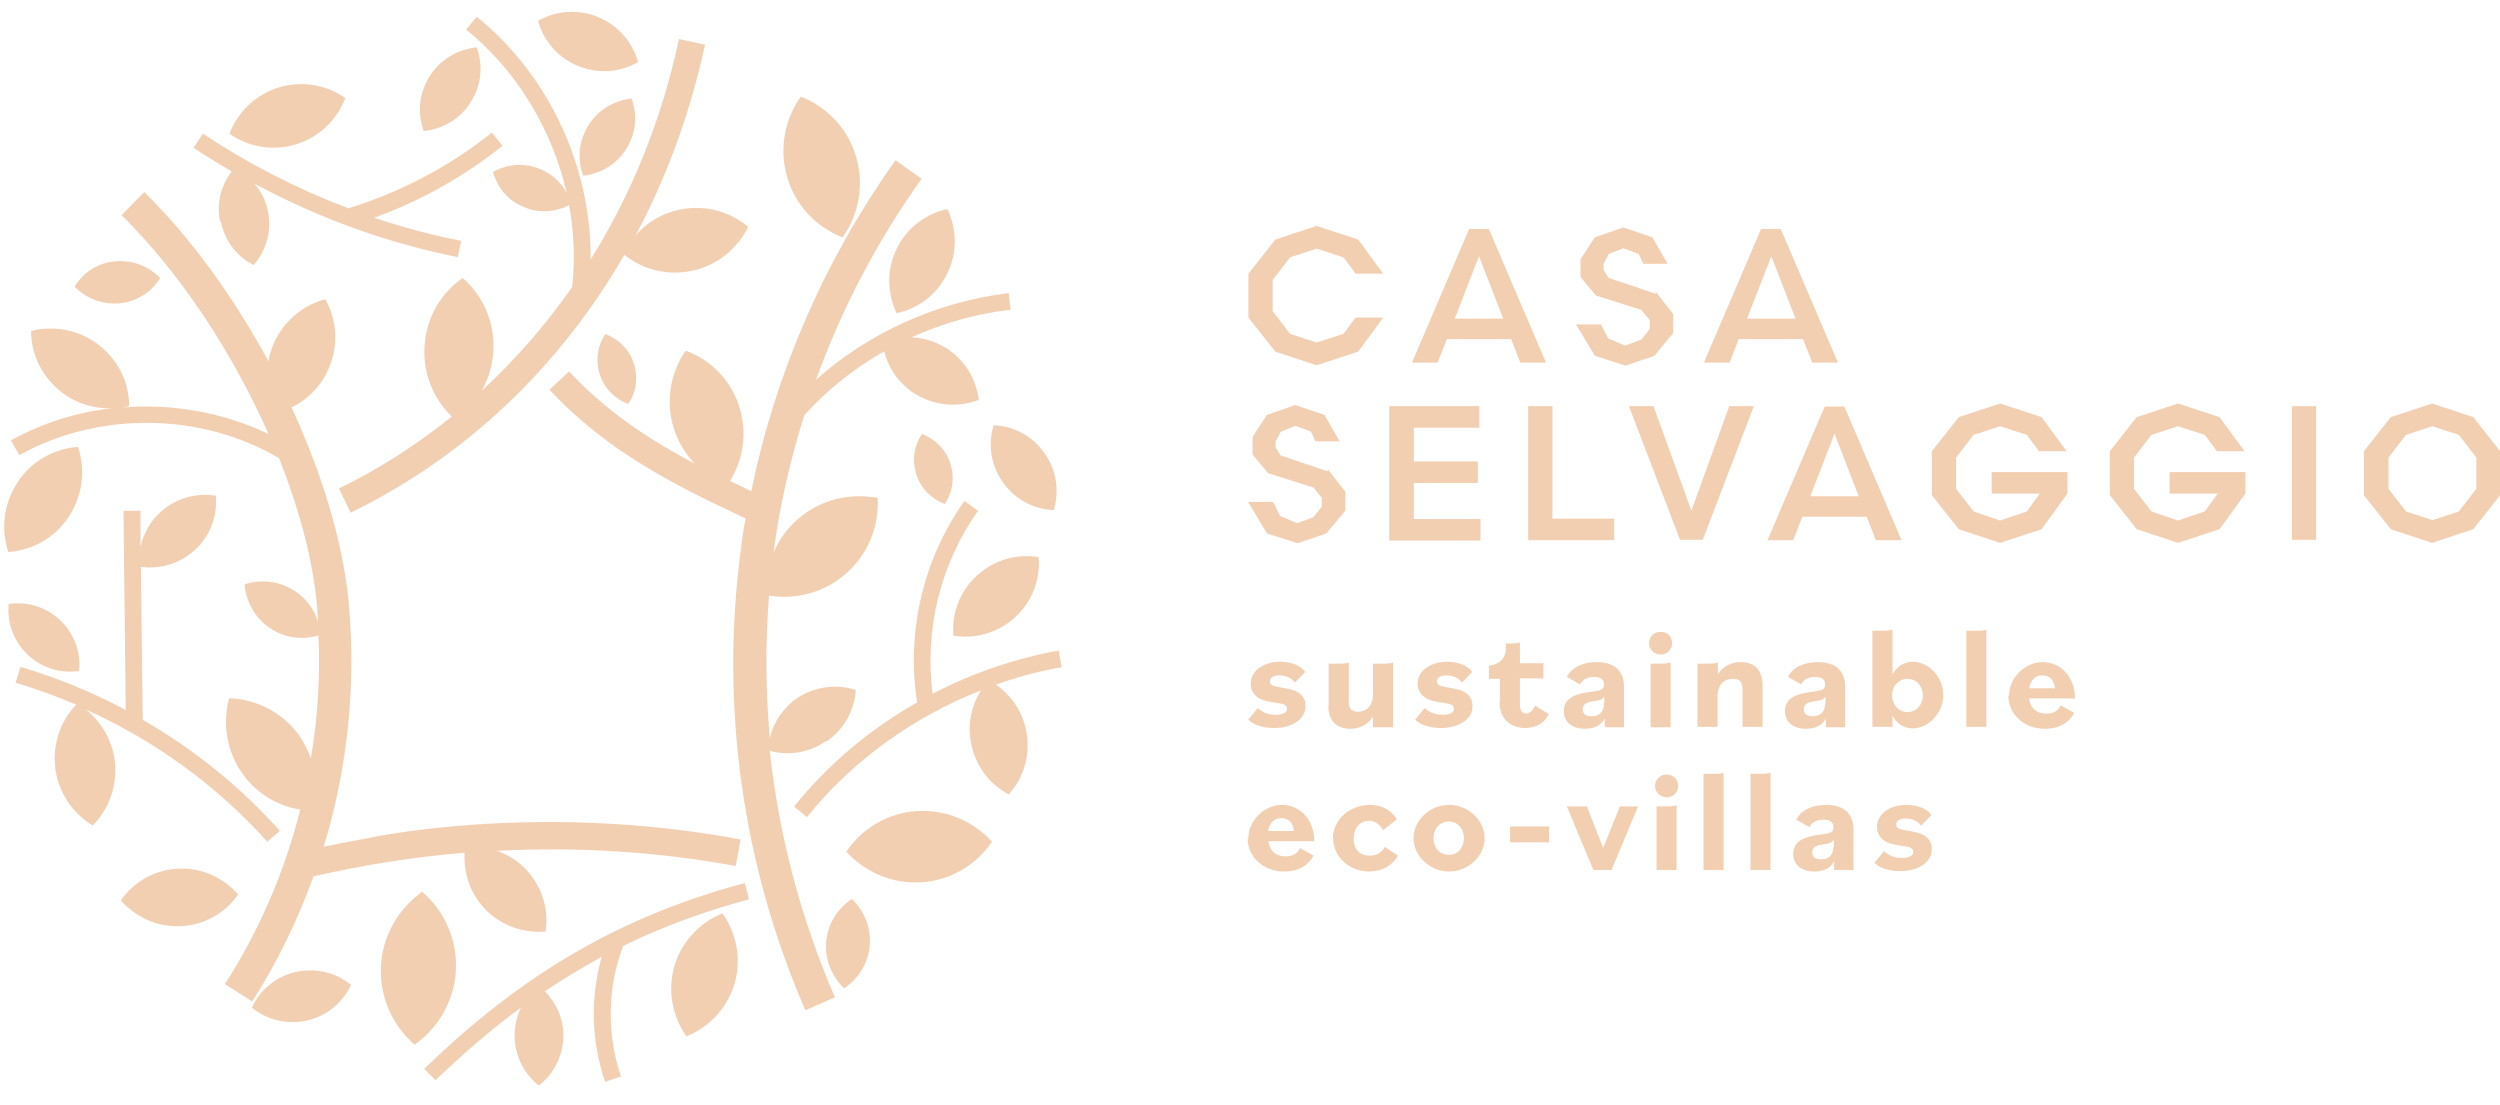
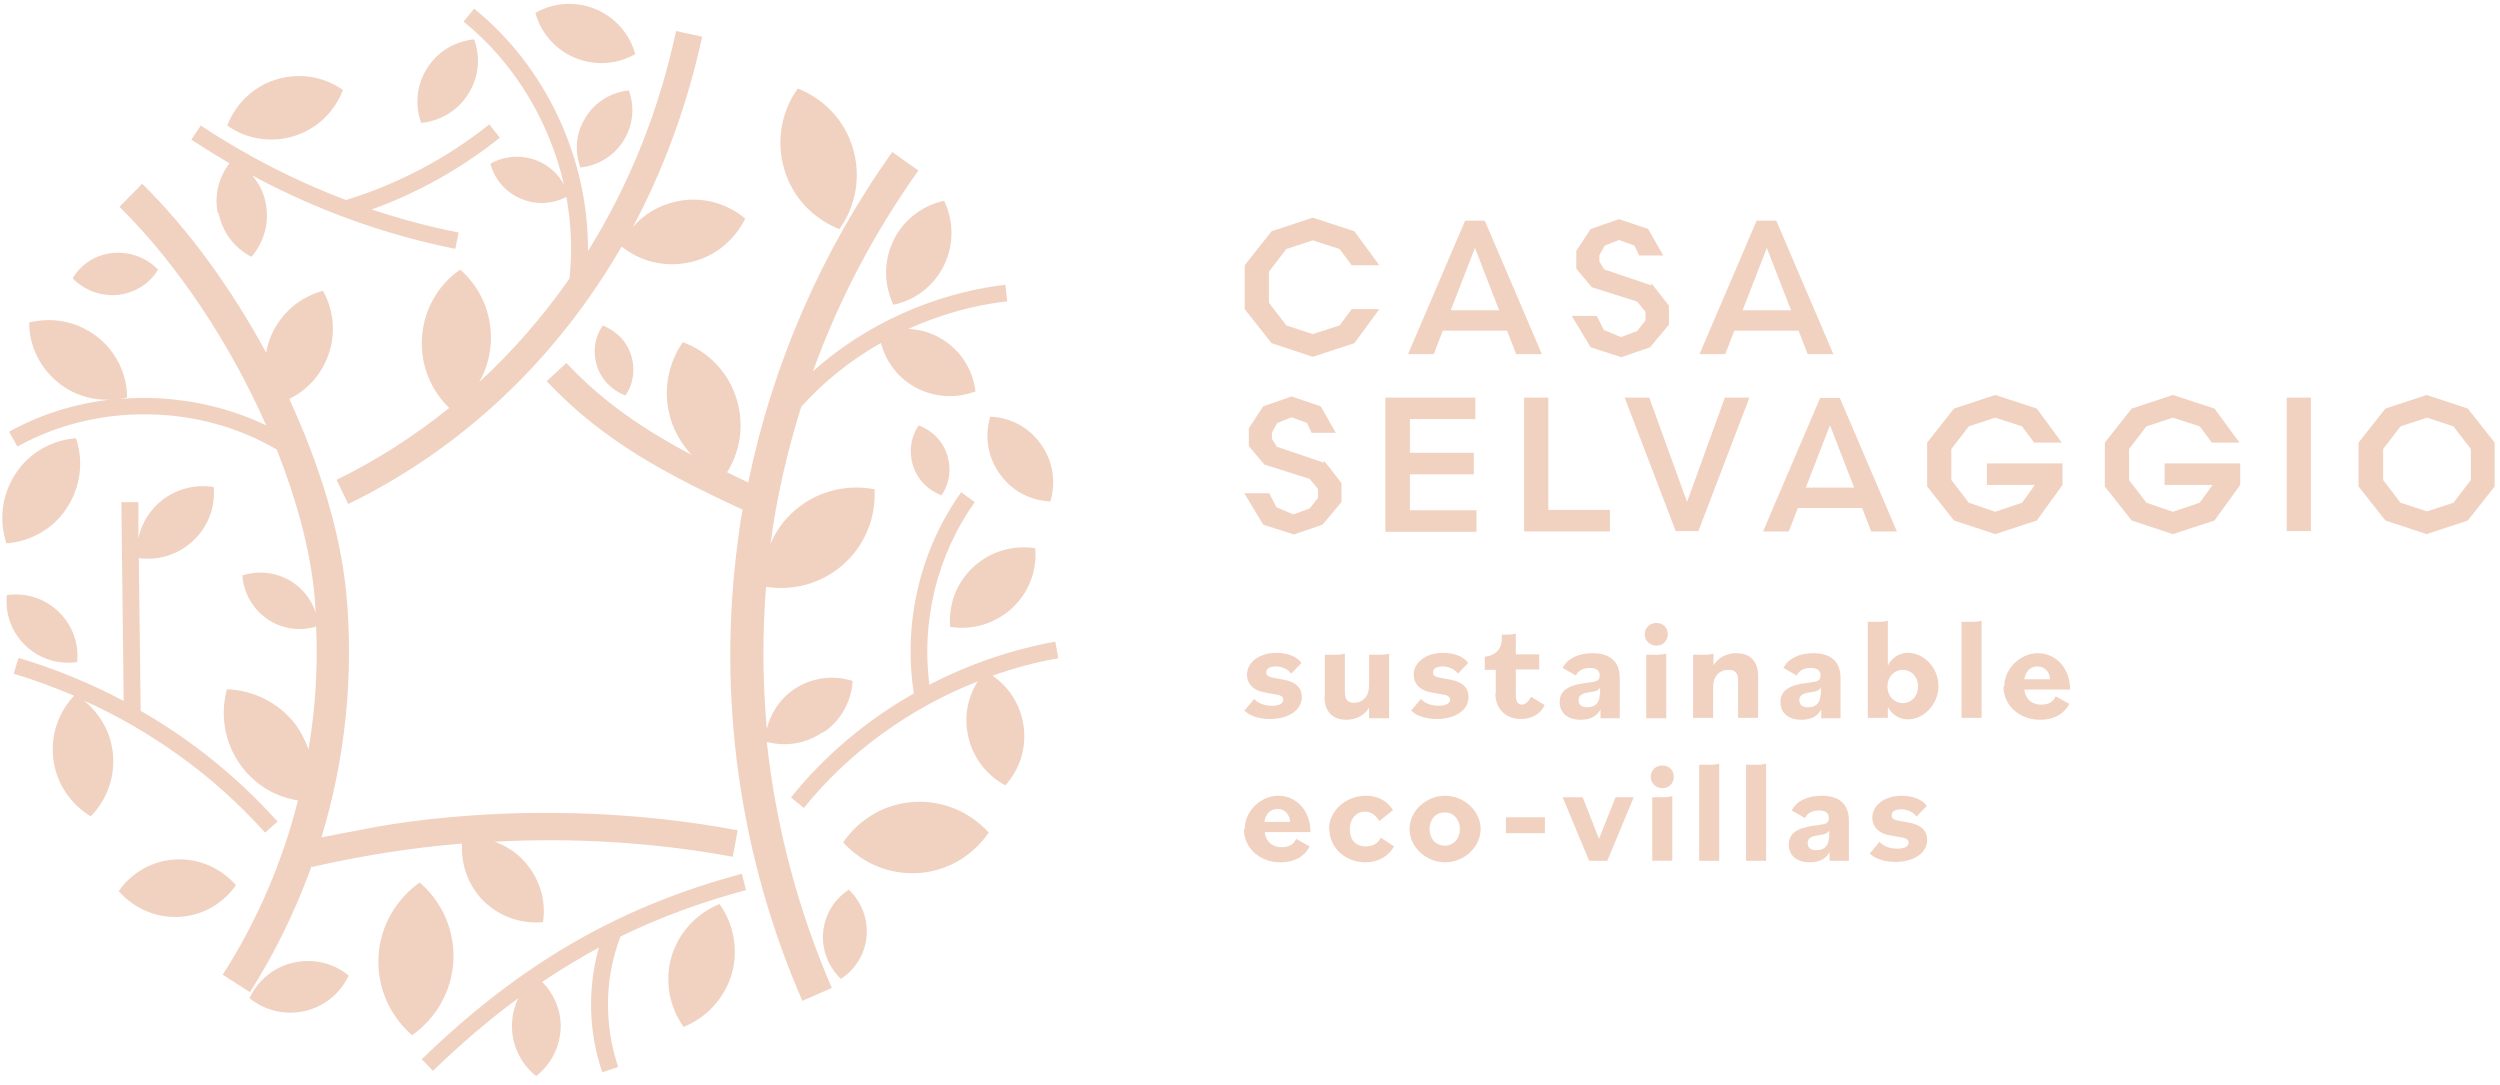
- <svg xmlns="http://www.w3.org/2000/svg" width="120" height="53" viewBox="0 0 120 53" fill="none">
-   <path d="M49.854 26.737C49.945 27.791 49.563 28.863 48.727 29.627C47.891 30.39 46.801 30.681 45.765 30.517C45.674 29.463 46.055 28.391 46.891 27.627C47.727 26.864 48.818 26.573 49.854 26.737ZM43.038 11.943C42.548 12.96 42.584 14.087 43.038 15.032C44.074 14.814 44.983 14.142 45.474 13.124C45.965 12.106 45.928 10.979 45.474 10.034C44.456 10.252 43.529 10.925 43.038 11.943ZM40.439 11.397C41.221 10.307 41.493 8.889 41.094 7.526C40.694 6.145 39.676 5.127 38.44 4.636C37.659 5.727 37.386 7.144 37.786 8.508C38.186 9.889 39.203 10.907 40.439 11.397ZM44.002 38.932C42.584 39.023 41.366 39.786 40.621 40.877C41.512 41.858 42.82 42.44 44.238 42.349C45.656 42.258 46.873 41.495 47.618 40.404C46.728 39.423 45.419 38.841 44.002 38.932ZM47.8 32.862C48.836 32.498 49.89 32.207 50.963 32.026L50.817 31.226C48.709 31.608 46.655 32.316 44.765 33.298C44.365 30.226 45.147 27.046 46.946 24.52L46.292 24.047C44.311 26.828 43.493 30.335 44.02 33.716C41.748 35.006 39.731 36.697 38.113 38.714L38.731 39.223C40.894 36.533 43.82 34.425 47.091 33.134C46.637 33.843 46.437 34.734 46.601 35.624C46.801 36.751 47.491 37.642 48.418 38.132C49.127 37.351 49.472 36.26 49.272 35.152C49.109 34.188 48.545 33.371 47.8 32.862ZM21.883 46.566C21.956 45.075 21.32 43.712 20.265 42.803C19.139 43.603 18.357 44.893 18.284 46.384C18.212 47.874 18.848 49.237 19.902 50.146C21.029 49.346 21.81 48.056 21.883 46.566ZM44.256 20.83C43.874 21.375 43.765 22.084 43.983 22.775C44.202 23.465 44.729 23.956 45.347 24.192C45.728 23.647 45.837 22.938 45.619 22.248C45.401 21.557 44.874 21.066 44.256 20.83ZM29.062 16.032C28.68 16.577 28.571 17.286 28.789 17.977C29.008 18.667 29.535 19.158 30.152 19.394C30.534 18.849 30.643 18.14 30.425 17.45C30.207 16.759 29.68 16.268 29.062 16.032ZM14.195 46.656C13.232 46.874 12.468 47.529 12.087 48.365C12.796 48.946 13.759 49.201 14.74 48.983C15.704 48.765 16.467 48.11 16.849 47.274C16.14 46.693 15.177 46.438 14.195 46.656ZM11.432 42.931C10.724 42.131 9.688 41.64 8.543 41.695C7.398 41.749 6.398 42.349 5.798 43.221C6.507 44.021 7.543 44.512 8.688 44.457C9.833 44.403 10.833 43.803 11.432 42.931ZM39.676 35.588C40.53 35.006 41.021 34.079 41.075 33.116C40.167 32.825 39.131 32.934 38.258 33.516C37.568 33.989 37.132 34.679 36.95 35.424C36.75 33.153 36.732 30.881 36.913 28.591C38.186 28.791 39.531 28.463 40.585 27.555C41.675 26.61 42.202 25.247 42.13 23.901C40.803 23.647 39.385 23.974 38.295 24.919C37.768 25.374 37.386 25.919 37.132 26.519C37.132 26.519 37.132 26.519 37.132 26.5C37.422 24.283 37.931 22.084 38.604 19.939C39.676 18.74 40.985 17.686 42.439 16.868C42.657 17.704 43.184 18.467 43.983 18.94C44.929 19.503 46.037 19.558 46.982 19.194C46.855 18.177 46.292 17.231 45.347 16.668C44.838 16.359 44.292 16.214 43.747 16.195C45.238 15.523 46.855 15.05 48.509 14.869L48.418 14.069C44.947 14.487 41.657 15.995 39.167 18.231C40.403 14.814 42.111 11.561 44.238 8.58L42.984 7.69C39.585 12.451 37.222 17.904 36.059 23.574C35.714 23.411 35.369 23.247 35.041 23.084C35.678 22.066 35.877 20.794 35.496 19.558C35.096 18.249 34.115 17.268 32.915 16.832C32.188 17.867 31.934 19.231 32.334 20.539C32.533 21.194 32.897 21.775 33.333 22.248C31.17 21.103 29.135 19.776 27.317 17.831L26.372 18.704C29.153 21.684 32.37 23.284 35.787 24.883C35.696 25.355 35.623 25.846 35.569 26.319C34.551 33.843 35.623 41.513 38.658 48.492L40.076 47.874C38.44 44.094 37.386 40.095 36.95 36.042C37.822 36.279 38.804 36.151 39.621 35.588H39.676ZM3.799 32.207C3.89 31.335 3.581 30.426 2.89 29.772C2.2 29.118 1.291 28.863 0.419 28.991C0.328 29.863 0.637 30.772 1.327 31.426C2.018 32.08 2.927 32.335 3.799 32.207ZM3.308 24.792C3.981 23.756 4.108 22.538 3.745 21.448C2.6 21.539 1.509 22.12 0.837 23.156C0.164 24.192 0.037 25.41 0.4 26.5C1.545 26.41 2.636 25.828 3.308 24.792ZM32.37 46.365C32.025 47.565 32.279 48.801 32.951 49.746C34.024 49.31 34.896 48.419 35.26 47.22C35.605 46.02 35.35 44.784 34.678 43.839C33.606 44.275 32.733 45.166 32.37 46.365ZM39.658 45.202C39.585 46.075 39.931 46.874 40.512 47.438C41.185 47.002 41.675 46.257 41.748 45.384C41.821 44.512 41.475 43.712 40.894 43.149C40.221 43.585 39.731 44.33 39.658 45.202ZM48.145 23.156C48.727 23.992 49.636 24.447 50.581 24.483C50.853 23.574 50.726 22.575 50.127 21.739C49.545 20.903 48.636 20.448 47.691 20.412C47.419 21.321 47.546 22.32 48.145 23.156ZM28.244 6.018C27.772 6.763 27.699 7.653 27.99 8.435C28.808 8.344 29.589 7.908 30.062 7.144C30.534 6.399 30.607 5.509 30.316 4.727C29.498 4.818 28.717 5.254 28.244 6.018ZM22.592 4.909C23.119 4.091 23.192 3.128 22.883 2.274C21.992 2.364 21.138 2.837 20.629 3.655C20.102 4.473 20.029 5.436 20.338 6.29C21.229 6.199 22.083 5.727 22.592 4.909ZM14.213 6.926C15.34 6.581 16.176 5.745 16.576 4.709C15.685 4.073 14.504 3.855 13.377 4.2C12.25 4.545 11.414 5.381 11.014 6.417C11.905 7.054 13.086 7.272 14.213 6.926ZM27.735 3.164C28.717 3.564 29.771 3.473 30.625 2.982C30.371 2.037 29.68 1.219 28.717 0.82C27.735 0.42 26.681 0.511 25.827 1.001C26.081 1.946 26.772 2.764 27.735 3.164ZM5.744 14.56C6.58 14.469 7.289 14.014 7.688 13.342C7.143 12.779 6.362 12.47 5.526 12.542C4.69 12.615 3.981 13.088 3.581 13.76C4.126 14.323 4.908 14.632 5.744 14.56ZM10.597 10.616C10.778 11.561 11.378 12.324 12.178 12.724C12.759 12.052 13.05 11.125 12.868 10.18C12.777 9.653 12.541 9.198 12.214 8.816C15.286 10.47 18.593 11.67 21.974 12.342L22.137 11.561C20.738 11.288 19.338 10.907 17.957 10.452C20.175 9.653 22.283 8.471 24.119 6.999L23.61 6.363C21.592 7.98 19.211 9.235 16.721 9.998C14.268 9.071 11.905 7.853 9.742 6.417L9.288 7.09C9.888 7.49 10.506 7.871 11.123 8.235C10.615 8.889 10.378 9.743 10.56 10.634L10.597 10.616ZM4.054 34.025C7.416 35.533 10.396 37.696 12.832 40.404L13.432 39.877C11.541 37.769 9.324 35.97 6.852 34.552L6.762 27.209C7.67 27.337 8.634 27.064 9.361 26.392C10.106 25.701 10.451 24.738 10.36 23.793C9.433 23.647 8.434 23.901 7.688 24.592C7.18 25.065 6.871 25.646 6.743 26.264V24.52H5.926L6.035 34.079C4.435 33.225 2.745 32.535 0.982 32.008L0.746 32.771C1.745 33.062 2.709 33.425 3.654 33.825C2.909 34.606 2.509 35.715 2.654 36.878C2.8 38.06 3.508 39.059 4.453 39.623C5.235 38.823 5.653 37.696 5.508 36.515C5.38 35.479 4.817 34.588 4.035 33.989L4.054 34.025ZM15.086 42.058C17.466 41.513 19.884 41.131 22.301 40.931C22.247 41.895 22.555 42.858 23.264 43.621C24.046 44.439 25.136 44.803 26.19 44.712C26.354 43.657 26.027 42.567 25.245 41.731C24.846 41.313 24.373 41.022 23.864 40.84C27.717 40.641 31.57 40.877 35.314 41.567L35.55 40.295C25.681 38.441 17.612 40.241 17.612 40.241C16.921 40.368 16.231 40.495 15.54 40.641C16.685 36.878 17.103 32.88 16.739 28.936C16.467 26.028 15.467 22.756 13.995 19.558C14.777 19.176 15.431 18.522 15.794 17.649C16.267 16.541 16.158 15.323 15.613 14.36C14.54 14.651 13.595 15.414 13.123 16.523C13.014 16.795 12.923 17.068 12.886 17.34C11.233 14.287 9.179 11.434 6.925 9.216L5.835 10.325C8.652 13.106 11.16 16.922 12.886 20.83C10.724 19.794 8.252 19.358 5.853 19.558C5.98 19.54 6.089 19.521 6.198 19.485C6.198 18.358 5.671 17.268 4.726 16.541C3.763 15.814 2.563 15.614 1.491 15.886C1.491 17.013 2.018 18.104 2.963 18.831C3.672 19.376 4.526 19.631 5.362 19.594C3.672 19.794 2.018 20.303 0.528 21.139L0.927 21.848C4.744 19.721 9.67 19.794 13.395 21.993C14.359 24.429 15.013 26.846 15.213 29.045C15.231 29.318 15.249 29.572 15.267 29.845C15.086 29.263 14.704 28.736 14.159 28.372C13.414 27.882 12.523 27.791 11.742 28.045C11.796 28.863 12.232 29.663 12.959 30.154C13.668 30.626 14.522 30.735 15.286 30.499C15.376 32.48 15.249 34.461 14.922 36.406C14.777 36.006 14.577 35.606 14.322 35.243C13.504 34.152 12.25 33.552 10.996 33.516C10.669 34.734 10.869 36.097 11.687 37.206C12.378 38.132 13.359 38.696 14.413 38.859C13.668 41.822 12.45 44.657 10.796 47.238L12.105 48.074C13.323 46.166 14.304 44.13 15.067 42.022L15.086 42.058ZM27.208 9.271C26.936 8.762 26.499 8.344 25.918 8.108C25.154 7.799 24.337 7.871 23.664 8.253C23.864 8.998 24.391 9.634 25.154 9.943C25.881 10.252 26.663 10.18 27.317 9.852C27.553 11.143 27.608 12.47 27.463 13.778C26.19 15.596 24.736 17.268 23.119 18.758C23.446 18.195 23.646 17.54 23.682 16.832C23.755 15.45 23.173 14.178 22.21 13.342C21.156 14.069 20.447 15.268 20.375 16.65C20.302 17.958 20.811 19.14 21.683 19.994C20.011 21.339 18.212 22.502 16.267 23.447L16.83 24.61C22.355 21.921 26.863 17.613 29.971 12.233C30.861 12.942 32.025 13.251 33.224 12.997C34.442 12.742 35.405 11.924 35.914 10.888C35.023 10.143 33.806 9.798 32.588 10.07C31.752 10.252 31.043 10.688 30.516 11.288C32.006 8.489 33.133 5.418 33.842 2.146L32.588 1.874C31.77 5.727 30.316 9.307 28.353 12.451C28.39 8.035 26.354 3.6 22.883 0.801L22.374 1.419C24.827 3.4 26.517 6.254 27.208 9.289V9.271ZM20.338 51.273L20.901 51.854C22.265 50.546 23.61 49.383 25.009 48.365C24.809 48.765 24.7 49.219 24.7 49.71C24.7 50.673 25.154 51.545 25.863 52.109C26.572 51.563 27.026 50.691 27.045 49.728C27.045 48.892 26.699 48.129 26.154 47.583C27.045 46.983 27.953 46.438 28.88 45.929C28.335 47.856 28.371 49.982 29.044 51.927L29.807 51.673C29.116 49.637 29.153 47.365 29.916 45.402C31.806 44.475 33.806 43.748 35.95 43.167L35.75 42.385C29.843 43.967 25.1 46.711 20.375 51.291L20.338 51.273Z" fill="#F3CFB2" />
-   <path d="M59.923 34.527L60.377 33.981C60.541 34.163 60.832 34.309 61.232 34.309C61.577 34.309 61.777 34.2 61.777 34.018C61.777 33.891 61.686 33.8 61.413 33.763L60.904 33.673C60.323 33.582 60.032 33.236 60.032 32.818C60.032 32.2 60.65 31.764 61.45 31.764C61.995 31.764 62.468 31.964 62.649 32.255L62.159 32.764C61.995 32.546 61.722 32.419 61.413 32.419C61.123 32.419 60.959 32.528 60.959 32.709C60.959 32.855 61.05 32.927 61.395 32.982L61.795 33.055C62.395 33.164 62.667 33.455 62.667 33.891C62.667 34.527 62.013 34.945 61.141 34.945C60.577 34.945 60.087 34.763 59.887 34.509L59.923 34.527Z" fill="#F3CFB2" />
-   <path d="M63.776 33.854V31.855H64.103C64.448 31.855 64.576 31.855 64.739 31.801V33.654C64.739 34.018 64.885 34.163 65.175 34.163C65.612 34.163 65.902 33.854 65.902 33.327V31.855H66.23C66.575 31.855 66.702 31.855 66.866 31.801V34.908H65.902V34.4C65.684 34.763 65.284 34.981 64.812 34.981C64.176 34.981 63.758 34.618 63.758 33.873L63.776 33.854Z" fill="#F3CFB2" />
-   <path d="M67.938 34.527L68.392 33.981C68.556 34.163 68.847 34.309 69.246 34.309C69.592 34.309 69.791 34.2 69.791 34.018C69.791 33.891 69.701 33.8 69.428 33.763L68.919 33.673C68.338 33.582 68.047 33.236 68.047 32.818C68.047 32.2 68.665 31.764 69.464 31.764C70.01 31.764 70.482 31.964 70.664 32.255L70.173 32.764C70.01 32.546 69.737 32.419 69.428 32.419C69.137 32.419 68.974 32.528 68.974 32.709C68.974 32.855 69.065 32.927 69.41 32.982L69.81 33.055C70.409 33.164 70.682 33.455 70.682 33.891C70.682 34.527 70.028 34.945 69.155 34.945C68.592 34.945 68.101 34.763 67.901 34.509L67.938 34.527Z" fill="#F3CFB2" />
-   <path d="M71.993 33.727V32.582H71.466V31.946H71.52C72.011 31.873 72.284 31.564 72.284 31.073V30.891H72.32C72.611 30.891 72.774 30.891 72.956 30.837V31.837H74.083V32.563H72.956V33.854C72.956 34.108 73.083 34.254 73.247 34.254C73.41 34.254 73.592 34.09 73.683 33.872L74.337 34.272C74.156 34.708 73.719 34.944 73.211 34.944C72.465 34.944 71.975 34.454 71.975 33.709L71.993 33.727Z" fill="#F3CFB2" />
-   <path d="M75.062 34.127C75.062 33.418 75.808 33.272 76.426 33.2C76.807 33.145 76.989 33.127 76.989 32.854C76.989 32.618 76.844 32.491 76.516 32.491C76.189 32.491 75.953 32.618 75.844 32.854L75.208 32.491C75.444 32.018 75.989 31.782 76.644 31.782C77.443 31.782 77.952 32.145 77.952 32.982V34.908H77.025V34.49C76.844 34.817 76.535 34.981 76.08 34.981C75.444 34.981 75.062 34.654 75.062 34.127ZM77.007 33.763V33.436C76.916 33.581 76.789 33.618 76.535 33.654C76.298 33.69 75.971 33.727 75.971 34.036C75.971 34.254 76.099 34.381 76.389 34.381C76.735 34.381 76.989 34.199 76.989 33.763H77.007Z" fill="#F3CFB2" />
-   <path d="M79.153 30.874C79.153 30.565 79.39 30.328 79.717 30.328C80.044 30.328 80.262 30.565 80.262 30.874C80.262 31.183 80.026 31.419 79.717 31.419C79.408 31.419 79.153 31.183 79.153 30.874ZM79.226 31.855H79.553C79.844 31.855 80.007 31.855 80.189 31.8V34.908H79.226V31.855Z" fill="#F3CFB2" />
-   <path d="M81.497 31.855H81.824C82.169 31.855 82.296 31.855 82.46 31.8V32.364C82.678 32 83.078 31.782 83.55 31.782C84.205 31.782 84.605 32.145 84.605 32.891V34.89H83.641V33.091C83.641 32.709 83.478 32.582 83.187 32.582C82.733 32.582 82.442 32.891 82.442 33.418V34.89H81.478V31.837L81.497 31.855Z" fill="#F3CFB2" />
-   <path d="M85.677 34.127C85.677 33.418 86.422 33.272 87.04 33.2C87.421 33.145 87.603 33.127 87.603 32.854C87.603 32.618 87.458 32.491 87.131 32.491C86.804 32.491 86.567 32.618 86.458 32.854L85.822 32.491C86.058 32.018 86.604 31.782 87.258 31.782C88.058 31.782 88.567 32.145 88.567 32.982V34.908H87.64V34.49C87.458 34.817 87.149 34.981 86.695 34.981C86.058 34.981 85.677 34.654 85.677 34.127ZM87.621 33.763V33.436C87.531 33.581 87.403 33.618 87.149 33.654C86.913 33.69 86.585 33.727 86.585 34.036C86.585 34.254 86.713 34.381 87.004 34.381C87.349 34.381 87.603 34.199 87.603 33.763H87.621Z" fill="#F3CFB2" />
-   <path d="M90.839 34.345V34.89H89.876V30.274H90.203C90.549 30.274 90.676 30.274 90.839 30.219V32.382C91.003 32.037 91.366 31.764 91.802 31.764C92.584 31.764 93.275 32.491 93.275 33.364C93.275 34.236 92.566 34.963 91.802 34.963C91.366 34.963 90.985 34.69 90.839 34.345ZM92.293 33.382C92.293 32.909 91.966 32.582 91.548 32.582C91.166 32.582 90.821 32.909 90.821 33.382C90.821 33.854 91.166 34.181 91.548 34.181C91.966 34.181 92.293 33.854 92.293 33.382Z" fill="#F3CFB2" />
-   <path d="M94.383 30.274H94.71C95.055 30.274 95.183 30.274 95.346 30.219V34.89H94.383V30.274Z" fill="#F3CFB2" />
-   <path d="M96.437 33.381C96.437 32.527 97.2 31.782 98.054 31.782C98.909 31.782 99.599 32.491 99.599 33.527H97.4C97.436 33.927 97.709 34.254 98.218 34.254C98.581 34.254 98.799 34.108 98.909 33.854L99.563 34.218C99.326 34.672 98.872 34.981 98.145 34.981C97.146 34.981 96.4 34.272 96.4 33.4L96.437 33.381ZM97.418 33.036H98.636C98.618 32.691 98.4 32.418 98.036 32.418C97.654 32.418 97.454 32.691 97.4 33.036H97.418Z" fill="#F3CFB2" />
-   <path d="M59.923 40.233C59.923 39.379 60.686 38.634 61.541 38.634C62.395 38.634 63.086 39.343 63.086 40.379H60.886C60.923 40.779 61.195 41.106 61.704 41.106C62.068 41.106 62.286 40.961 62.395 40.706L63.049 41.069C62.813 41.524 62.358 41.833 61.632 41.833C60.632 41.833 59.887 41.124 59.887 40.252L59.923 40.233ZM60.886 39.888H62.104C62.086 39.543 61.868 39.27 61.504 39.27C61.123 39.27 60.923 39.543 60.868 39.888H60.886Z" fill="#F3CFB2" />
-   <path d="M63.977 40.233C63.977 39.379 64.758 38.634 65.758 38.634C66.303 38.634 66.775 38.87 67.048 39.325L66.394 39.852C66.212 39.543 65.976 39.397 65.703 39.397C65.285 39.397 64.976 39.743 64.976 40.252C64.976 40.761 65.267 41.069 65.74 41.069C66.085 41.069 66.339 40.924 66.466 40.651L67.103 41.069C66.83 41.542 66.358 41.833 65.721 41.833C64.758 41.833 63.995 41.124 63.995 40.252L63.977 40.233Z" fill="#F3CFB2" />
-   <path d="M67.848 40.233C67.848 39.379 68.629 38.634 69.556 38.634C70.483 38.634 71.264 39.379 71.264 40.233C71.264 41.088 70.483 41.833 69.556 41.833C68.629 41.833 67.848 41.088 67.848 40.233ZM70.265 40.233C70.265 39.761 69.956 39.434 69.538 39.434C69.12 39.434 68.811 39.761 68.811 40.233C68.811 40.706 69.12 41.033 69.538 41.033C69.956 41.033 70.265 40.706 70.265 40.233Z" fill="#F3CFB2" />
-   <path d="M72.482 39.669H74.354V40.433H72.482V39.669Z" fill="#F3CFB2" />
-   <path d="M75.19 38.707H76.172L76.953 40.706L77.753 38.707H78.626L77.353 41.76H76.481L75.209 38.707H75.19Z" fill="#F3CFB2" />
-   <path d="M79.442 37.725C79.442 37.416 79.679 37.179 80.006 37.179C80.333 37.179 80.551 37.416 80.551 37.725C80.551 38.033 80.315 38.27 80.006 38.27C79.697 38.27 79.442 38.033 79.442 37.725ZM79.515 38.706H79.842C80.133 38.706 80.297 38.706 80.478 38.651V41.759H79.515V38.706Z" fill="#F3CFB2" />
-   <path d="M81.769 37.144H82.097C82.442 37.144 82.569 37.144 82.733 37.089V41.76H81.769V37.144Z" fill="#F3CFB2" />
-   <path d="M84.022 37.144H84.35C84.695 37.144 84.822 37.144 84.986 37.089V41.76H84.022V37.144Z" fill="#F3CFB2" />
-   <path d="M86.077 40.979C86.077 40.27 86.822 40.124 87.44 40.052C87.822 39.997 88.004 39.979 88.004 39.706C88.004 39.47 87.858 39.343 87.531 39.343C87.204 39.343 86.968 39.47 86.859 39.706L86.222 39.343C86.459 38.87 87.004 38.634 87.658 38.634C88.458 38.634 88.967 38.998 88.967 39.834V41.76H88.04V41.342C87.858 41.669 87.549 41.833 87.095 41.833C86.459 41.833 86.077 41.506 86.077 40.979ZM88.022 40.633V40.306C87.931 40.452 87.804 40.488 87.549 40.524C87.313 40.561 86.986 40.597 86.986 40.906C86.986 41.124 87.113 41.251 87.404 41.251C87.749 41.251 88.004 41.069 88.004 40.633H88.022Z" fill="#F3CFB2" />
-   <path d="M89.984 41.397L90.438 40.851C90.602 41.033 90.892 41.179 91.292 41.179C91.638 41.179 91.837 41.069 91.837 40.888C91.837 40.761 91.747 40.67 91.474 40.633L90.965 40.542C90.383 40.452 90.093 40.106 90.093 39.688C90.093 39.07 90.711 38.634 91.51 38.634C92.055 38.634 92.528 38.834 92.71 39.125L92.219 39.634C92.055 39.416 91.783 39.288 91.474 39.288C91.183 39.288 91.02 39.397 91.02 39.579C91.02 39.725 91.111 39.797 91.456 39.852L91.856 39.925C92.455 40.033 92.728 40.324 92.728 40.761C92.728 41.397 92.074 41.815 91.201 41.815C90.638 41.815 90.147 41.633 89.947 41.379L89.984 41.397Z" fill="#F3CFB2" />
-   <path d="M61.087 13.444V14.934L61.923 16.024L63.195 16.442L64.486 16.024L65.067 15.243H66.394L65.195 16.879L63.195 17.533L61.214 16.879L59.924 15.243V13.135L61.214 11.499L63.195 10.845L65.195 11.499L66.394 13.135H65.067L64.486 12.353L63.195 11.935L61.923 12.353L61.087 13.444Z" fill="#F3CFB2" />
-   <path d="M72.554 16.279H69.447L69.01 17.406H67.774L70.519 10.99H71.464L74.208 17.406H72.972L72.536 16.279H72.554ZM69.828 15.297H72.154L70.991 12.299L69.828 15.297Z" fill="#F3CFB2" />
-   <path d="M79.479 14.007L80.316 15.079V15.988L79.407 17.078L78.025 17.551L76.553 17.078L75.644 15.57H76.844L77.189 16.242L78.007 16.588L78.789 16.297L79.189 15.788V15.37L78.789 14.879L76.608 14.188L75.863 13.298V12.444L76.553 11.39L77.916 10.917L79.316 11.39L80.043 12.662H78.88L78.662 12.189L77.916 11.917L77.226 12.189L76.971 12.662V12.953L77.208 13.334L79.461 14.098L79.479 14.007Z" fill="#F3CFB2" />
-   <path d="M86.567 16.279H83.459L83.023 17.406H81.787L84.531 10.99H85.477L88.221 17.406H86.985L86.549 16.279H86.567ZM83.859 15.297H86.185L85.022 12.299L83.859 15.297Z" fill="#F3CFB2" />
-   <path d="M63.739 22.531L64.575 23.603V24.512L63.666 25.603L62.285 26.075L60.813 25.603L59.904 24.094H61.104L61.449 24.767L62.267 25.112L63.048 24.821L63.448 24.312V23.894L63.048 23.404L60.868 22.713L60.122 21.822V20.968L60.813 19.914L62.176 19.441L63.576 19.914L64.303 21.186H63.139L62.921 20.714L62.176 20.441L61.486 20.714L61.231 21.186V21.477L61.467 21.859L63.721 22.622L63.739 22.531Z" fill="#F3CFB2" />
-   <path d="M66.701 19.495H71.008V20.531H67.864V22.149H70.936V23.185H67.864V24.911H71.063V25.947H66.683V19.532L66.701 19.495Z" fill="#F3CFB2" />
-   <path d="M73.353 19.495H74.517V24.893H77.479V25.929H73.353V19.514V19.495Z" fill="#F3CFB2" />
-   <path d="M81.695 25.911H80.641L78.188 19.495H79.369L81.186 24.512L83.004 19.495H84.185L81.732 25.911H81.695Z" fill="#F3CFB2" />
-   <path d="M89.62 24.803H86.512L86.076 25.93H84.84L87.584 19.514H88.529L91.274 25.93H90.038L89.602 24.803H89.62ZM86.894 23.821H89.22L88.057 20.823L86.894 23.821Z" fill="#F3CFB2" />
-   <path d="M95.6 22.658H99.235V23.694L97.999 25.402L96 26.057L94.019 25.402L92.728 23.767V21.659L94.019 20.023L96 19.369L97.999 20.023L99.199 21.659H97.872L97.29 20.877L96 20.459L94.728 20.877L93.892 21.968V23.458L94.728 24.548L96 24.985L97.29 24.548L97.908 23.694H95.6V22.658Z" fill="#F3CFB2" />
-   <path d="M104.141 22.658H107.776V23.694L106.54 25.402L104.541 26.057L102.56 25.402L101.27 23.767V21.659L102.56 20.023L104.541 19.369L106.54 20.023L107.74 21.659H106.413L105.831 20.877L104.541 20.459L103.269 20.877L102.433 21.968V23.458L103.269 24.548L104.541 24.985L105.831 24.548L106.449 23.694H104.141V22.658Z" fill="#F3CFB2" />
-   <path d="M111.176 19.495V25.911H110.013V19.495H111.176Z" fill="#F3CFB2" />
-   <path d="M116.737 19.369L118.718 20.023L120.009 21.659V23.767L118.718 25.402L116.737 26.057L114.756 25.402L113.466 23.767V21.659L114.756 20.023L116.737 19.369ZM118.864 23.458V21.968L118.028 20.877L116.755 20.459L115.483 20.877L114.647 21.968V23.458L115.483 24.548L116.755 24.966L118.028 24.548L118.864 23.458Z" fill="#F3CFB2" />
+ <svg xmlns="http://www.w3.org/2000/svg" width="242" height="105" viewBox="0 0 242 105" fill="none">
+   <path d="M100.211 53.071C100.394 55.194 99.625 57.353 97.942 58.89C96.258 60.427 94.062 61.013 91.976 60.684C91.793 58.561 92.562 56.401 94.245 54.864C95.929 53.327 98.125 52.742 100.211 53.071ZM86.486 23.279C85.498 25.329 85.571 27.598 86.486 29.501C88.572 29.062 90.402 27.708 91.391 25.658C92.379 23.609 92.305 21.34 91.391 19.436C89.341 19.876 87.474 21.23 86.486 23.279ZM81.252 22.181C82.826 19.985 83.375 17.131 82.57 14.386C81.765 11.604 79.715 9.555 77.227 8.566C75.653 10.762 75.104 13.617 75.909 16.362C76.714 19.144 78.764 21.193 81.252 22.181ZM88.426 77.629C85.571 77.812 83.119 79.349 81.618 81.545C83.412 83.521 86.047 84.692 88.902 84.51C91.756 84.326 94.209 82.789 95.709 80.593C93.916 78.617 91.281 77.446 88.426 77.629ZM96.075 65.405C98.161 64.673 100.284 64.087 102.443 63.721L102.151 62.111C97.905 62.879 93.769 64.307 89.963 66.283C89.158 60.098 90.732 53.693 94.355 48.606L93.037 47.654C89.048 53.254 87.401 60.318 88.463 67.125C83.888 69.723 79.825 73.127 76.568 77.19L77.812 78.214C82.168 72.798 88.06 68.552 94.648 65.954C93.733 67.381 93.33 69.174 93.66 70.968C94.062 73.237 95.453 75.03 97.32 76.019C98.747 74.445 99.442 72.249 99.04 70.016C98.71 68.076 97.576 66.43 96.075 65.405ZM43.885 93C44.031 89.999 42.75 87.254 40.628 85.424C38.358 87.035 36.785 89.633 36.638 92.634C36.492 95.636 37.773 98.38 39.896 100.21C42.165 98.6 43.739 96.001 43.885 93ZM88.938 41.176C88.17 42.274 87.95 43.702 88.389 45.092C88.829 46.483 89.89 47.471 91.134 47.947C91.903 46.849 92.123 45.422 91.683 44.031C91.244 42.64 90.183 41.652 88.938 41.176ZM58.342 31.514C57.573 32.612 57.353 34.039 57.792 35.43C58.232 36.821 59.293 37.809 60.538 38.285C61.306 37.187 61.526 35.76 61.087 34.369C60.647 32.978 59.586 31.99 58.342 31.514ZM28.404 93.183C26.464 93.623 24.927 94.94 24.158 96.624C25.585 97.795 27.525 98.307 29.502 97.868C31.441 97.429 32.978 96.111 33.747 94.428C32.32 93.257 30.38 92.744 28.404 93.183ZM22.84 85.681C21.413 84.07 19.327 83.082 17.021 83.192C14.716 83.302 12.703 84.509 11.495 86.266C12.922 87.877 15.008 88.865 17.314 88.755C19.62 88.645 21.633 87.437 22.84 85.681ZM79.715 70.895C81.436 69.723 82.424 67.857 82.534 65.917C80.704 65.332 78.617 65.551 76.861 66.722C75.47 67.674 74.591 69.065 74.225 70.565C73.823 65.99 73.786 61.416 74.152 56.804C76.714 57.207 79.423 56.548 81.545 54.718C83.741 52.815 84.803 50.07 84.656 47.361C81.984 46.849 79.13 47.508 76.934 49.411C75.873 50.326 75.104 51.424 74.591 52.632C74.591 52.632 74.591 52.632 74.591 52.595C75.177 48.13 76.202 43.702 77.556 39.383C79.715 36.967 82.35 34.845 85.278 33.198C85.718 34.881 86.779 36.418 88.389 37.37C90.293 38.505 92.525 38.614 94.428 37.882C94.172 35.833 93.037 33.93 91.134 32.795C90.109 32.173 89.011 31.88 87.914 31.843C90.915 30.489 94.172 29.538 97.502 29.172L97.32 27.561C90.329 28.403 83.705 31.441 78.691 35.943C81.179 29.062 84.62 22.511 88.902 16.509L86.376 14.715C79.532 24.304 74.775 35.284 72.432 46.703C71.737 46.373 71.041 46.044 70.383 45.715C71.664 43.665 72.066 41.103 71.298 38.614C70.492 35.979 68.516 34.003 66.1 33.124C64.637 35.211 64.124 37.956 64.929 40.591C65.332 41.908 66.064 43.079 66.942 44.031C62.587 41.725 58.488 39.053 54.828 35.137L52.925 36.894C58.525 42.896 65.003 46.117 71.883 49.338C71.7 50.289 71.554 51.278 71.444 52.229C69.394 67.381 71.554 82.826 77.666 96.88L80.52 95.636C77.227 88.023 75.104 79.971 74.225 71.81C75.982 72.285 77.959 72.029 79.606 70.895H79.715ZM7.469 64.087C7.652 62.33 7.03 60.501 5.639 59.183C4.248 57.865 2.418 57.353 0.661 57.609C0.478 59.366 1.101 61.196 2.491 62.513C3.882 63.831 5.712 64.343 7.469 64.087ZM6.481 49.155C7.835 47.069 8.091 44.617 7.359 42.421C5.053 42.604 2.857 43.775 1.503 45.861C0.149 47.947 -0.107 50.399 0.625 52.595C2.931 52.412 5.127 51.241 6.481 49.155ZM65.002 92.598C64.307 95.013 64.82 97.502 66.174 99.405C68.333 98.527 70.09 96.734 70.822 94.318C71.517 91.903 71.005 89.414 69.651 87.511C67.491 88.389 65.734 90.182 65.002 92.598ZM79.679 90.255C79.532 92.012 80.228 93.623 81.399 94.757C82.753 93.879 83.741 92.378 83.888 90.621C84.034 88.865 83.339 87.254 82.168 86.12C80.813 86.998 79.825 88.499 79.679 90.255ZM96.77 45.861C97.942 47.544 99.772 48.459 101.675 48.533C102.224 46.703 101.968 44.69 100.76 43.006C99.589 41.323 97.759 40.408 95.856 40.334C95.307 42.164 95.563 44.177 96.77 45.861ZM56.694 11.348C55.743 12.849 55.597 14.642 56.182 16.216C57.829 16.033 59.403 15.154 60.355 13.617C61.306 12.117 61.452 10.323 60.867 8.749C59.22 8.932 57.646 9.811 56.694 11.348ZM45.312 9.115C46.374 7.468 46.52 5.529 45.898 3.809C44.105 3.992 42.384 4.943 41.36 6.59C40.298 8.237 40.152 10.177 40.774 11.897C42.567 11.714 44.288 10.762 45.312 9.115ZM28.44 13.178C30.709 12.483 32.393 10.799 33.198 8.713C31.405 7.432 29.026 6.993 26.757 7.688C24.487 8.383 22.804 10.067 21.999 12.153C23.792 13.434 26.171 13.873 28.44 13.178ZM55.67 5.602C57.646 6.407 59.769 6.224 61.489 5.236C60.977 3.333 59.586 1.686 57.646 0.881C55.67 0.075 53.547 0.258 51.827 1.247C52.339 3.15 53.73 4.797 55.67 5.602ZM11.385 28.549C13.069 28.366 14.496 27.452 15.301 26.097C14.203 24.963 12.629 24.341 10.946 24.487C9.262 24.633 7.835 25.585 7.03 26.939C8.128 28.074 9.701 28.696 11.385 28.549ZM21.157 20.608C21.523 22.511 22.731 24.048 24.341 24.853C25.512 23.499 26.098 21.632 25.732 19.729C25.549 18.668 25.073 17.753 24.414 16.984C30.599 20.315 37.261 22.73 44.068 24.084L44.397 22.511C41.579 21.962 38.761 21.193 35.98 20.278C40.445 18.668 44.69 16.289 48.387 13.324L47.362 12.043C43.299 15.301 38.505 17.826 33.491 19.363C28.55 17.497 23.792 15.044 19.437 12.153L18.522 13.507C19.73 14.312 20.974 15.081 22.218 15.813C21.194 17.131 20.718 18.851 21.084 20.644L21.157 20.608ZM7.981 67.747C14.752 70.785 20.754 75.14 25.659 80.593L26.866 79.532C23.06 75.287 18.595 71.663 13.617 68.808L13.434 54.023C15.264 54.279 17.204 53.73 18.668 52.376C20.169 50.985 20.864 49.045 20.681 47.142C18.815 46.849 16.802 47.361 15.301 48.752C14.276 49.704 13.654 50.875 13.398 52.119V48.606H11.751L11.971 67.857C8.75 66.137 5.346 64.746 1.796 63.685L1.32 65.222C3.333 65.807 5.273 66.539 7.176 67.344C5.676 68.918 4.87 71.151 5.163 73.493C5.456 75.872 6.883 77.885 8.786 79.02C10.36 77.409 11.202 75.14 10.909 72.761C10.653 70.675 9.518 68.882 7.945 67.674L7.981 67.747ZM30.197 83.924C34.991 82.826 39.859 82.057 44.727 81.655C44.617 83.594 45.239 85.534 46.666 87.071C48.24 88.718 50.436 89.45 52.559 89.267C52.888 87.145 52.23 84.949 50.656 83.265C49.851 82.423 48.899 81.838 47.874 81.472C55.633 81.069 63.392 81.545 70.932 82.936L71.407 80.374C51.534 76.641 35.284 80.264 35.284 80.264C33.893 80.52 32.503 80.776 31.112 81.069C33.418 73.493 34.259 65.441 33.527 57.499C32.978 51.644 30.965 45.056 28.001 38.614C29.575 37.846 30.892 36.528 31.624 34.771C32.576 32.539 32.356 30.087 31.258 28.147C29.099 28.733 27.196 30.27 26.244 32.502C26.025 33.051 25.842 33.6 25.768 34.149C22.438 28.001 18.302 22.255 13.764 17.789L11.568 20.022C17.241 25.622 22.291 33.307 25.768 41.176C21.413 39.09 16.436 38.212 11.605 38.614C11.861 38.578 12.08 38.541 12.3 38.468C12.3 36.199 11.239 34.003 9.335 32.539C7.396 31.075 4.98 30.672 2.821 31.221C2.821 33.49 3.882 35.686 5.785 37.15C7.213 38.248 8.933 38.761 10.616 38.688C7.213 39.09 3.882 40.115 0.881 41.798L1.686 43.226C9.372 38.944 19.29 39.09 26.793 43.519C28.733 48.423 30.05 53.291 30.453 57.719C30.49 58.268 30.526 58.78 30.563 59.329C30.197 58.158 29.428 57.097 28.33 56.365C26.83 55.377 25.036 55.194 23.463 55.706C23.573 57.353 24.451 58.963 25.915 59.952C27.342 60.903 29.062 61.123 30.599 60.647C30.782 64.636 30.526 68.626 29.867 72.542C29.575 71.736 29.172 70.931 28.66 70.199C27.013 68.003 24.487 66.796 21.962 66.722C21.303 69.174 21.706 71.919 23.353 74.152C24.744 76.019 26.72 77.153 28.843 77.482C27.342 83.448 24.89 89.157 21.559 94.355L24.195 96.038C26.647 92.195 28.623 88.096 30.16 83.851L30.197 83.924ZM54.608 17.899C54.059 16.874 53.181 16.033 52.01 15.557C50.473 14.935 48.826 15.081 47.472 15.85C47.874 17.35 48.936 18.631 50.473 19.253C51.937 19.876 53.511 19.729 54.828 19.07C55.304 21.669 55.414 24.341 55.121 26.976C52.559 30.636 49.631 34.003 46.374 37.004C47.032 35.869 47.435 34.552 47.508 33.124C47.655 30.343 46.483 27.781 44.544 26.097C42.421 27.561 40.994 29.977 40.847 32.758C40.701 35.394 41.725 37.773 43.482 39.493C40.115 42.201 36.492 44.543 32.576 46.447L33.71 48.789C44.837 43.372 53.913 34.698 60.172 23.865C61.965 25.292 64.307 25.914 66.723 25.402C69.175 24.89 71.115 23.243 72.139 21.157C70.346 19.656 67.894 18.961 65.442 19.51C63.758 19.876 62.331 20.754 61.269 21.962C64.27 16.326 66.54 10.14 67.967 3.552L65.442 3.003C63.795 10.762 60.867 17.972 56.914 24.304C56.987 15.411 52.888 6.48 45.898 0.844L44.873 2.088C49.814 6.078 53.218 11.824 54.608 17.936V17.899ZM40.774 102.48L41.909 103.651C44.654 101.016 47.362 98.673 50.18 96.624C49.777 97.429 49.558 98.344 49.558 99.332C49.558 101.272 50.473 103.029 51.9 104.163C53.327 103.065 54.242 101.308 54.279 99.369C54.279 97.685 53.584 96.148 52.486 95.05C54.279 93.842 56.109 92.744 57.975 91.719C56.878 95.599 56.951 99.881 58.305 103.797L59.842 103.285C58.451 99.186 58.525 94.611 60.062 90.658C63.868 88.791 67.894 87.328 72.213 86.156L71.81 84.583C59.915 87.767 50.363 93.293 40.847 102.516L40.774 102.48Z" fill="#F1D1C0" />
+   <path d="M120.487 68.757L121.402 67.659C121.732 68.025 122.317 68.318 123.122 68.318C123.818 68.318 124.22 68.098 124.22 67.732C124.22 67.476 124.037 67.293 123.488 67.22L122.464 67.037C121.292 66.854 120.707 66.158 120.707 65.317C120.707 64.072 121.951 63.194 123.562 63.194C124.66 63.194 125.611 63.596 125.977 64.182L124.989 65.207C124.66 64.768 124.111 64.511 123.488 64.511C122.903 64.511 122.573 64.731 122.573 65.097C122.573 65.39 122.756 65.536 123.452 65.646L124.257 65.792C125.465 66.012 126.014 66.598 126.014 67.476C126.014 68.757 124.696 69.599 122.939 69.599C121.805 69.599 120.817 69.233 120.414 68.72L120.487 68.757Z" fill="#F1D1C0" />
+   <path d="M128.245 67.403V63.377H128.903C129.599 63.377 129.855 63.377 130.184 63.268V67.001C130.184 67.733 130.477 68.025 131.063 68.025C131.941 68.025 132.527 67.403 132.527 66.342V63.377H133.185C133.881 63.377 134.137 63.377 134.466 63.268V69.526H132.527V68.501C132.087 69.233 131.282 69.672 130.331 69.672C129.05 69.672 128.208 68.94 128.208 67.44L128.245 67.403Z" fill="#F1D1C0" />
+   <path d="M136.627 68.757L137.542 67.659C137.871 68.025 138.457 68.318 139.262 68.318C139.957 68.318 140.36 68.098 140.36 67.732C140.36 67.476 140.177 67.293 139.628 67.22L138.603 67.037C137.432 66.854 136.847 66.158 136.847 65.317C136.847 64.072 138.091 63.194 139.701 63.194C140.799 63.194 141.751 63.596 142.117 64.182L141.129 65.207C140.799 64.768 140.25 64.511 139.628 64.511C139.042 64.511 138.713 64.731 138.713 65.097C138.713 65.39 138.896 65.536 139.591 65.646L140.397 65.792C141.604 66.012 142.153 66.598 142.153 67.476C142.153 68.757 140.836 69.599 139.079 69.599C137.944 69.599 136.956 69.233 136.554 68.72L136.627 68.757Z" fill="#F1D1C0" />
+   <path d="M144.789 67.146V64.841H143.728V63.56H143.837C144.826 63.413 145.374 62.791 145.374 61.803V61.437H145.448C146.033 61.437 146.363 61.437 146.729 61.327V63.34H148.998V64.804H146.729V67.403C146.729 67.915 146.985 68.208 147.314 68.208C147.644 68.208 148.01 67.878 148.193 67.439L149.51 68.244C149.144 69.123 148.266 69.599 147.241 69.599C145.74 69.599 144.752 68.61 144.752 67.11L144.789 67.146Z" fill="#F1D1C0" />
+   <path d="M150.974 67.951C150.974 66.524 152.474 66.231 153.719 66.085C154.487 65.975 154.853 65.939 154.853 65.39C154.853 64.914 154.56 64.658 153.902 64.658C153.243 64.658 152.767 64.914 152.547 65.39L151.266 64.658C151.742 63.706 152.84 63.23 154.158 63.23C155.768 63.23 156.793 63.962 156.793 65.646V69.525H154.926V68.683C154.56 69.342 153.938 69.672 153.023 69.672C151.742 69.672 150.974 69.013 150.974 67.951ZM154.89 67.219V66.561C154.707 66.853 154.451 66.927 153.938 67C153.462 67.073 152.804 67.146 152.804 67.769C152.804 68.208 153.06 68.464 153.645 68.464C154.341 68.464 154.853 68.098 154.853 67.219H154.89Z" fill="#F1D1C0" />
+   <path d="M159.209 61.401C159.209 60.779 159.685 60.303 160.344 60.303C161.002 60.303 161.442 60.779 161.442 61.401C161.442 62.023 160.966 62.499 160.344 62.499C159.721 62.499 159.209 62.023 159.209 61.401ZM159.355 63.377H160.014C160.6 63.377 160.929 63.377 161.295 63.267V69.526H159.355V63.377Z" fill="#F1D1C0" />
+   <path d="M163.929 63.377H164.588C165.283 63.377 165.54 63.377 165.869 63.267V64.401C166.308 63.669 167.113 63.23 168.065 63.23C169.382 63.23 170.188 63.962 170.188 65.463V69.489H168.248V65.865C168.248 65.097 167.918 64.841 167.333 64.841C166.418 64.841 165.832 65.463 165.832 66.524V69.489H163.893V63.34L163.929 63.377Z" fill="#F1D1C0" />
+   <path d="M172.346 67.951C172.346 66.524 173.846 66.231 175.091 66.085C175.859 65.975 176.225 65.939 176.225 65.39C176.225 64.914 175.932 64.658 175.274 64.658C174.615 64.658 174.139 64.914 173.919 65.39L172.639 64.658C173.114 63.706 174.212 63.23 175.53 63.23C177.14 63.23 178.165 63.962 178.165 65.646V69.525H176.298V68.683C175.932 69.342 175.31 69.672 174.395 69.672C173.114 69.672 172.346 69.013 172.346 67.951ZM176.262 67.219V66.561C176.079 66.853 175.823 66.927 175.31 67C174.834 67.073 174.176 67.146 174.176 67.769C174.176 68.208 174.432 68.464 175.017 68.464C175.713 68.464 176.225 68.098 176.225 67.219H176.262Z" fill="#F1D1C0" />
+   <path d="M182.741 68.391V69.489H180.801V60.193H181.46C182.155 60.193 182.411 60.193 182.741 60.084V64.439C183.07 63.743 183.802 63.194 184.68 63.194C186.254 63.194 187.645 64.658 187.645 66.415C187.645 68.172 186.217 69.636 184.68 69.636C183.802 69.636 183.033 69.087 182.741 68.391ZM185.668 66.452C185.668 65.5 185.01 64.841 184.168 64.841C183.399 64.841 182.704 65.5 182.704 66.452C182.704 67.403 183.399 68.062 184.168 68.062C185.01 68.062 185.668 67.403 185.668 66.452Z" fill="#F1D1C0" />
+   <path d="M189.879 60.193H190.538C191.233 60.193 191.489 60.193 191.819 60.084V69.489H189.879V60.193Z" fill="#F1D1C0" />
+   <path d="M194.014 66.451C194.014 64.731 195.551 63.23 197.271 63.23C198.991 63.23 200.382 64.658 200.382 66.744H195.953C196.027 67.549 196.576 68.208 197.6 68.208C198.332 68.208 198.772 67.915 198.991 67.403L200.309 68.135C199.833 69.049 198.918 69.672 197.454 69.672C195.441 69.672 193.94 68.244 193.94 66.487L194.014 66.451ZM195.99 65.756H198.442C198.406 65.06 197.966 64.511 197.234 64.511C196.466 64.511 196.063 65.06 195.953 65.756H195.99Z" fill="#F1D1C0" />
+   <path d="M120.487 80.249C120.487 78.529 122.024 77.029 123.745 77.029C125.465 77.029 126.856 78.456 126.856 80.542H122.427C122.5 81.347 123.049 82.006 124.074 82.006C124.806 82.006 125.245 81.713 125.465 81.201L126.782 81.933C126.307 82.848 125.392 83.47 123.928 83.47C121.915 83.47 120.414 82.043 120.414 80.286L120.487 80.249ZM122.427 79.554H124.879C124.843 78.859 124.403 78.309 123.671 78.309C122.903 78.309 122.5 78.859 122.39 79.554H122.427Z" fill="#F1D1C0" />
+   <path d="M128.648 80.249C128.648 78.529 130.222 77.029 132.235 77.029C133.333 77.029 134.285 77.504 134.834 78.419L133.516 79.481C133.15 78.859 132.674 78.566 132.125 78.566C131.284 78.566 130.661 79.261 130.661 80.286C130.661 81.311 131.247 81.933 132.199 81.933C132.894 81.933 133.406 81.64 133.663 81.091L134.943 81.933C134.394 82.884 133.443 83.47 132.162 83.47C130.222 83.47 128.685 82.043 128.685 80.286L128.648 80.249Z" fill="#F1D1C0" />
+   <path d="M136.443 80.249C136.443 78.529 138.017 77.029 139.884 77.029C141.75 77.029 143.324 78.529 143.324 80.249C143.324 81.969 141.75 83.47 139.884 83.47C138.017 83.47 136.443 81.969 136.443 80.249ZM141.311 80.249C141.311 79.298 140.689 78.639 139.847 78.639C139.005 78.639 138.383 79.298 138.383 80.249C138.383 81.201 139.005 81.86 139.847 81.86C140.689 81.86 141.311 81.201 141.311 80.249Z" fill="#F1D1C0" />
+   <path d="M145.777 79.114H149.547V80.651H145.777V79.114Z" fill="#F1D1C0" />
+   <path d="M151.229 77.175H153.206L154.78 81.201L156.39 77.175H158.147L155.585 83.324H153.828L151.266 77.175H151.229Z" fill="#F1D1C0" />
+   <path d="M159.792 75.197C159.792 74.575 160.268 74.099 160.927 74.099C161.585 74.099 162.025 74.575 162.025 75.197C162.025 75.819 161.549 76.295 160.927 76.295C160.304 76.295 159.792 75.819 159.792 75.197ZM159.938 77.173H160.597C161.183 77.173 161.512 77.173 161.878 77.063V83.322H159.938V77.173Z" fill="#F1D1C0" />
+   <path d="M164.479 74.027H165.138C165.834 74.027 166.09 74.027 166.419 73.917V83.323H164.479V74.027Z" fill="#F1D1C0" />
+   <path d="M169.017 74.027H169.675C170.371 74.027 170.627 74.027 170.956 73.917V83.323H169.017V74.027Z" fill="#F1D1C0" />
+   <path d="M173.153 81.75C173.153 80.323 174.654 80.03 175.898 79.883C176.667 79.773 177.033 79.737 177.033 79.188C177.033 78.712 176.74 78.456 176.081 78.456C175.422 78.456 174.947 78.712 174.727 79.188L173.446 78.456C173.922 77.504 175.02 77.029 176.337 77.029C177.948 77.029 178.973 77.76 178.973 79.444V83.324H177.106V82.482C176.74 83.141 176.118 83.47 175.203 83.47C173.922 83.47 173.153 82.811 173.153 81.75ZM177.069 81.055V80.396C176.886 80.689 176.63 80.762 176.118 80.835C175.642 80.908 174.983 80.981 174.983 81.603C174.983 82.043 175.239 82.299 175.825 82.299C176.52 82.299 177.033 81.933 177.033 81.055H177.069Z" fill="#F1D1C0" />
+   <path d="M181.02 82.592L181.935 81.494C182.265 81.86 182.85 82.152 183.656 82.152C184.351 82.152 184.754 81.933 184.754 81.567C184.754 81.311 184.571 81.128 184.022 81.055L182.997 80.871C181.826 80.689 181.24 79.993 181.24 79.151C181.24 77.907 182.484 77.029 184.095 77.029C185.193 77.029 186.144 77.431 186.51 78.017L185.522 79.041C185.193 78.602 184.644 78.346 184.022 78.346C183.436 78.346 183.107 78.566 183.107 78.932C183.107 79.225 183.29 79.371 183.985 79.481L184.79 79.627C185.998 79.847 186.547 80.432 186.547 81.311C186.547 82.592 185.229 83.433 183.473 83.433C182.338 83.433 181.35 83.067 180.947 82.555L181.02 82.592Z" fill="#F1D1C0" />
+   <path d="M122.831 26.302V29.303L124.514 31.499L127.076 32.341L129.675 31.499L130.846 29.925H133.518L131.102 33.219L127.076 34.537L123.087 33.219L120.488 29.925V25.68L123.087 22.386L127.076 21.068L131.102 22.386L133.518 25.68H130.846L129.675 24.106L127.076 23.264L124.514 24.106L122.831 26.302Z" fill="#F1D1C0" />
+   <path d="M145.923 32.011H139.665L138.787 34.28H136.298L141.824 21.361H143.728L149.254 34.28H146.765L145.887 32.011H145.923ZM140.434 30.035H145.118L142.776 23.996L140.434 30.035Z" fill="#F1D1C0" />
+   <path d="M159.869 27.436L161.552 29.595V31.425L159.723 33.621L156.941 34.573L153.976 33.621L152.146 30.584H154.562L155.257 31.938L156.904 32.633L158.478 32.047L159.283 31.023V30.181L158.478 29.193L154.086 27.802L152.586 26.009V24.288L153.976 22.166L156.721 21.214L159.54 22.166L161.003 24.728H158.661L158.222 23.776L156.721 23.227L155.331 23.776L154.818 24.728V25.313L155.294 26.082L159.832 27.619L159.869 27.436Z" fill="#F1D1C0" />
+   <path d="M174.14 32.011H167.882L167.003 34.28H164.515L170.041 21.361H171.944L177.471 34.28H174.982L174.104 32.011H174.14ZM168.687 30.035H173.372L171.029 23.996L168.687 30.035Z" fill="#F1D1C0" />
+   <path d="M128.172 44.601L129.855 46.76V48.59L128.025 50.786L125.244 51.738L122.279 50.786L120.449 47.748H122.865L123.56 49.103L125.207 49.798L126.781 49.212L127.586 48.188V47.346L126.781 46.358L122.389 44.967L120.888 43.174V41.453L122.279 39.331L125.024 38.379L127.842 39.331L129.306 41.893H126.964L126.525 40.941L125.024 40.392L123.633 40.941L123.121 41.893V42.478L123.597 43.247L128.135 44.784L128.172 44.601Z" fill="#F1D1C0" />
+   <path d="M134.137 38.488H142.811V40.574H136.48V43.831H142.665V45.917H136.48V49.394H142.921V51.48H134.101V38.561L134.137 38.488Z" fill="#F1D1C0" />
+   <path d="M147.533 38.488H149.876V49.358H155.841V51.444H147.533V38.524V38.488Z" fill="#F1D1C0" />
+   <path d="M164.332 51.407H162.209L157.269 38.488H159.647L163.307 48.589L166.967 38.488H169.346L164.405 51.407H164.332Z" fill="#F1D1C0" />
+   <path d="M180.29 49.176H174.031L173.153 51.445H170.664L176.191 38.526H178.094L183.62 51.445H181.131L180.253 49.176H180.29ZM174.8 47.2H179.484L177.142 41.161L174.8 47.2Z" fill="#F1D1C0" />
+   <path d="M192.331 44.857H199.651V46.944L197.163 50.384L193.137 51.701L189.147 50.384L186.549 47.09V42.844L189.147 39.55L193.137 38.233L197.163 39.55L199.578 42.844H196.906L195.735 41.271L193.137 40.429L190.575 41.271L188.891 43.467V46.468L190.575 48.664L193.137 49.542L195.735 48.664L196.98 46.944H192.331V44.857Z" fill="#F1D1C0" />
+   <path d="M209.531 44.857H216.851V46.944L214.362 50.384L210.336 51.701L206.347 50.384L203.748 47.09V42.844L206.347 39.55L210.336 38.233L214.362 39.55L216.777 42.844H214.106L212.934 41.271L210.336 40.429L207.774 41.271L206.09 43.467V46.468L207.774 48.664L210.336 49.542L212.934 48.664L214.179 46.944H209.531V44.857Z" fill="#F1D1C0" />
+   <path d="M223.696 38.488V51.407H221.354V38.488H223.696Z" fill="#F1D1C0" />
+   <path d="M234.895 38.233L238.885 39.55L241.483 42.844V47.09L238.885 50.384L234.895 51.701L230.906 50.384L228.308 47.09V42.844L230.906 39.55L234.895 38.233ZM239.178 46.468V43.467L237.494 41.271L234.932 40.429L232.37 41.271L230.687 43.467V46.468L232.37 48.664L234.932 49.505L237.494 48.664L239.178 46.468Z" fill="#F1D1C0" />
</svg>
